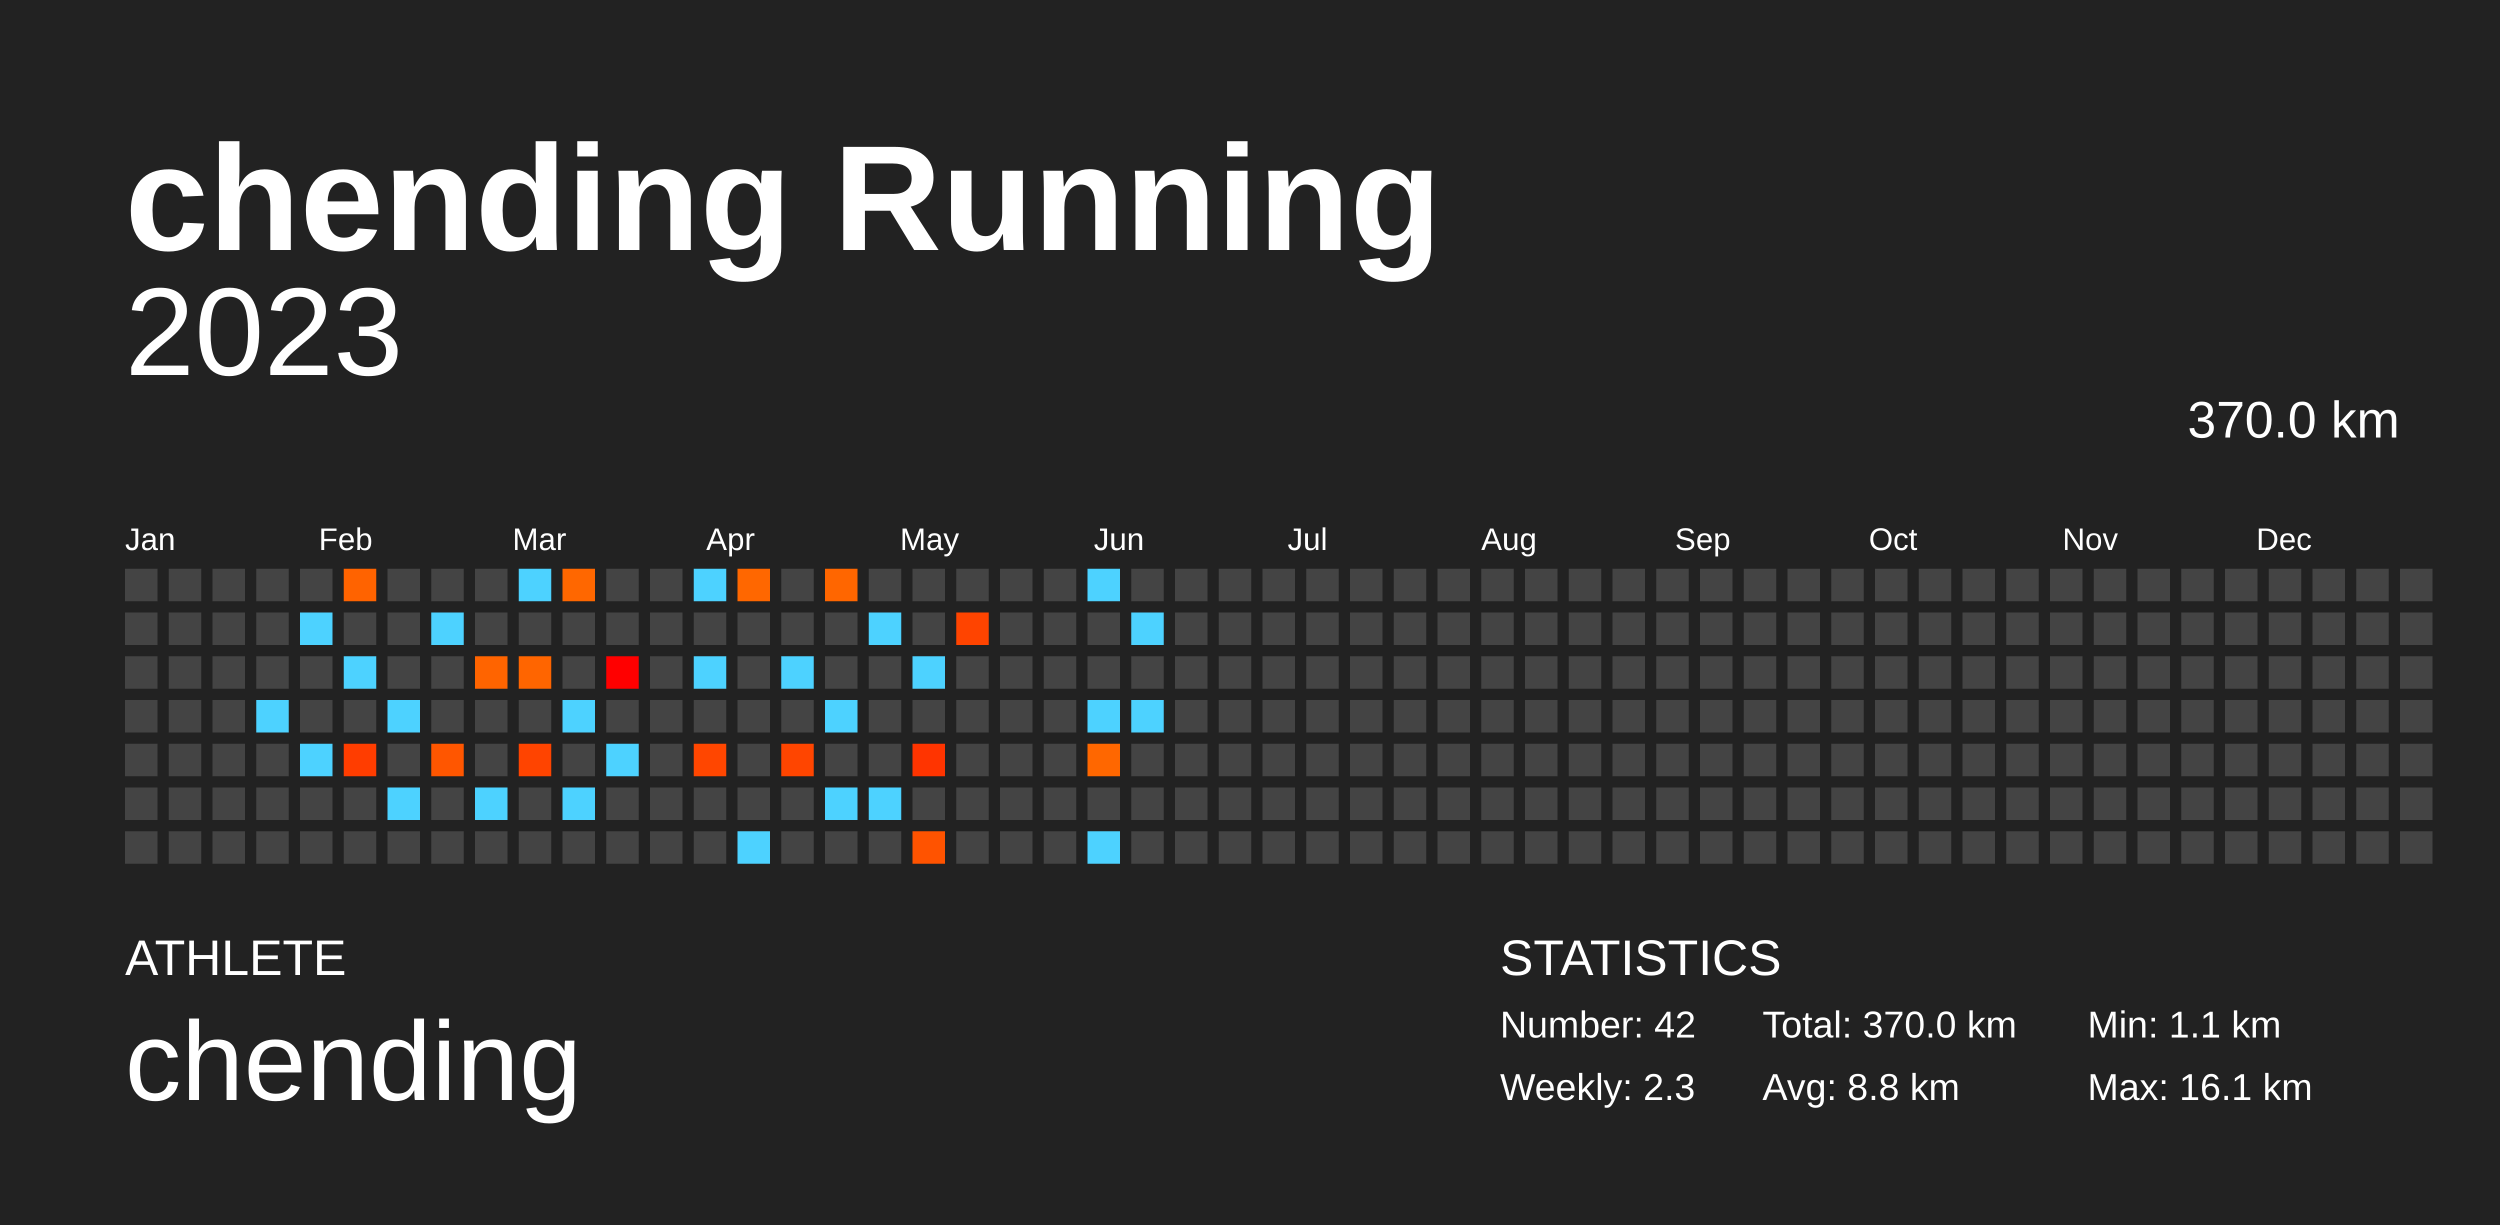
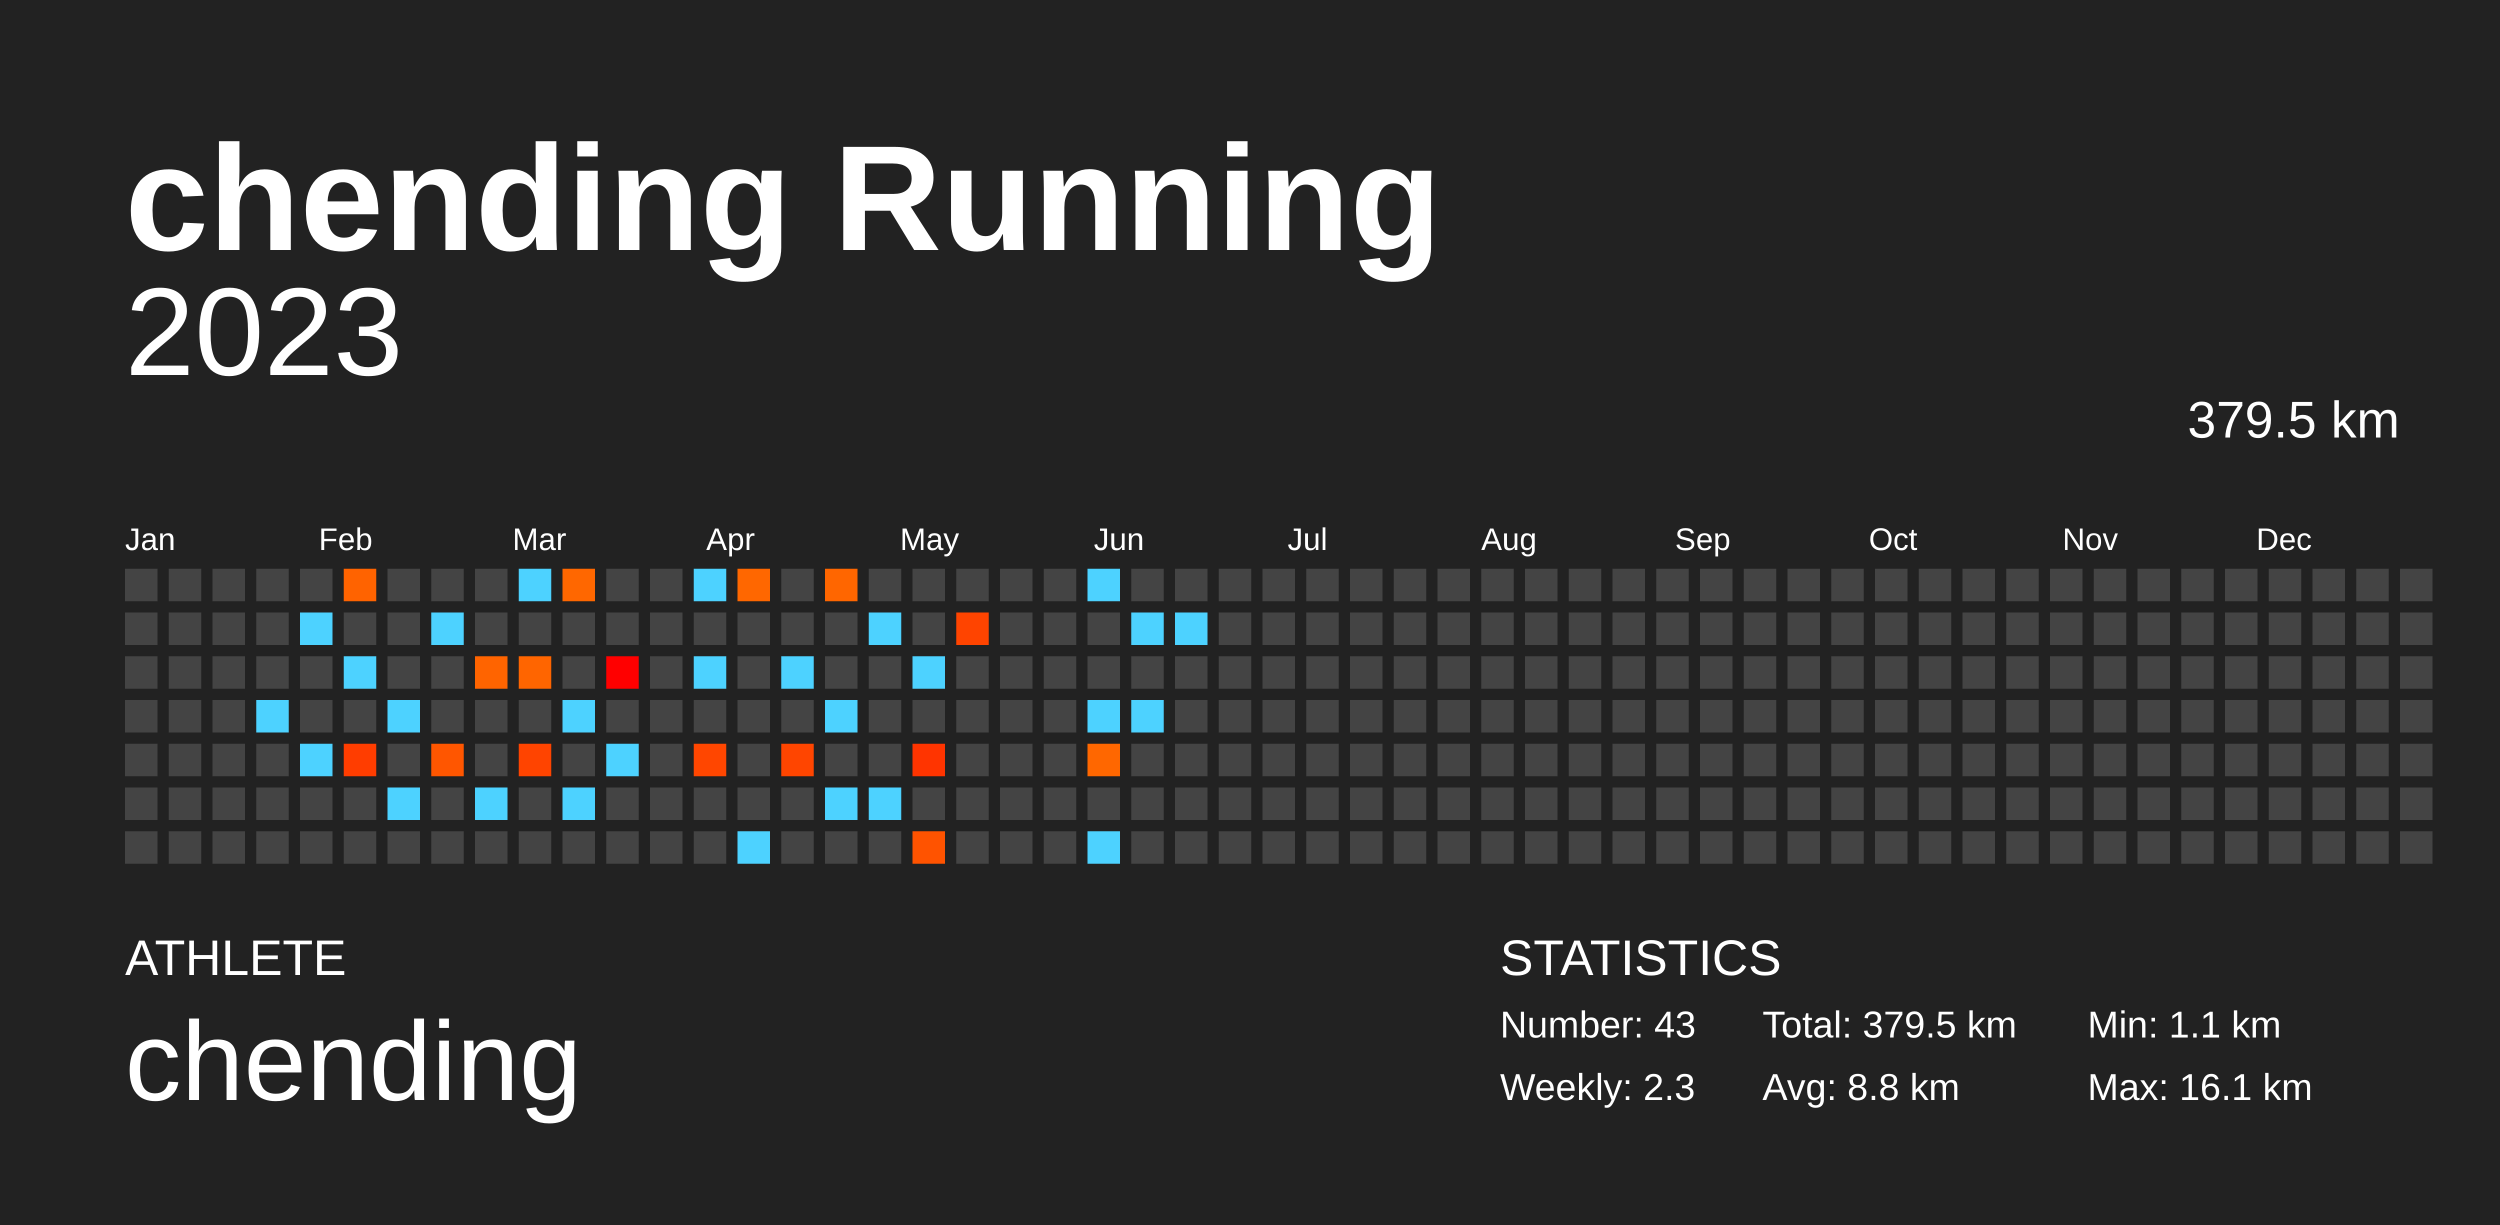
<svg xmlns="http://www.w3.org/2000/svg" baseProfile="full" height="98mm" version="1.1" viewBox="0,0,200,98" width="200mm">
  <defs />
  <rect fill="#222222" height="98" width="200" x="0" y="0" />
  <text fill="#FFFFFF" style="font-size:12px; font-family:Arial; font-weight:bold;" x="10" y="20">chending Running</text>
  <text fill="#FFFFFF" style="font-size:4px; font-family:Arial" x="10" y="78">ATHLETE</text>
  <text fill="#FFFFFF" style="font-size:9px; font-family:Arial" x="10" y="88">chending</text>
  <text fill="#FFFFFF" style="font-size:4px; font-family:Arial" x="120" y="78">STATISTICS</text>
-   <text fill="#FFFFFF" style="font-size:3px; font-family:Arial" x="120" y="83">Number: 42</text>
+   <text fill="#FFFFFF" style="font-size:3px; font-family:Arial" x="120" y="83">Number: 43</text>
  <text fill="#FFFFFF" style="font-size:3px; font-family:Arial" x="120" y="88">Weekly: 2.3</text>
-   <text fill="#FFFFFF" style="font-size:3px; font-family:Arial" x="141" y="83">Total: 370.0 km</text>
+   <text fill="#FFFFFF" style="font-size:3px; font-family:Arial" x="141" y="83">Total: 379.5 km</text>
  <text fill="#FFFFFF" style="font-size:3px; font-family:Arial" x="141" y="88">Avg: 8.8 km</text>
  <text fill="#FFFFFF" style="font-size:3px; font-family:Arial" x="167" y="83">Min: 1.1 km</text>
  <text fill="#FFFFFF" style="font-size:3px; font-family:Arial" x="167" y="88">Max: 16.1 km</text>
  <text alignment-baseline="hanging" fill="#FFFFFF" style="font-size:10.0px; font-family:Arial;" x="10" y="30">2023</text>
-   <text alignment-baseline="hanging" fill="#FFFFFF" style="font-size:4.125px; font-family:Arial;" x="175" y="35">370.0 km</text>
+   <text alignment-baseline="hanging" fill="#FFFFFF" style="font-size:4.125px; font-family:Arial;" x="175" y="35">379.5 km</text>
  <text fill="#FFFFFF" style="font-size:2.5px; font-family:Arial" x="10.0" y="44">Jan</text>
  <text fill="#FFFFFF" style="font-size:2.5px; font-family:Arial" x="25.5" y="44">Feb</text>
  <text fill="#FFFFFF" style="font-size:2.5px; font-family:Arial" x="41.0" y="44">Mar</text>
  <text fill="#FFFFFF" style="font-size:2.5px; font-family:Arial" x="56.5" y="44">Apr</text>
  <text fill="#FFFFFF" style="font-size:2.5px; font-family:Arial" x="72.0" y="44">May</text>
  <text fill="#FFFFFF" style="font-size:2.5px; font-family:Arial" x="87.5" y="44">Jun</text>
  <text fill="#FFFFFF" style="font-size:2.5px; font-family:Arial" x="103.0" y="44">Jul</text>
  <text fill="#FFFFFF" style="font-size:2.5px; font-family:Arial" x="118.5" y="44">Aug</text>
  <text fill="#FFFFFF" style="font-size:2.5px; font-family:Arial" x="134.0" y="44">Sep</text>
  <text fill="#FFFFFF" style="font-size:2.5px; font-family:Arial" x="149.5" y="44">Oct</text>
  <text fill="#FFFFFF" style="font-size:2.5px; font-family:Arial" x="165.0" y="44">Nov</text>
  <text fill="#FFFFFF" style="font-size:2.5px; font-family:Arial" x="180.5" y="44">Dec</text>
  <rect fill="#444444" height="2.6" width="2.6" x="10.0" y="45.5" />
  <rect fill="#444444" height="2.6" width="2.6" x="10.0" y="49.0" />
  <rect fill="#444444" height="2.6" width="2.6" x="10.0" y="52.5" />
  <rect fill="#444444" height="2.6" width="2.6" x="10.0" y="56.0" />
  <rect fill="#444444" height="2.6" width="2.6" x="10.0" y="59.5" />
  <rect fill="#444444" height="2.6" width="2.6" x="10.0" y="63.0" />
  <rect fill="#444444" height="2.6" width="2.6" x="10.0" y="66.5" />
  <rect fill="#444444" height="2.6" width="2.6" x="13.5" y="45.5" />
  <rect fill="#444444" height="2.6" width="2.6" x="13.5" y="49.0" />
  <rect fill="#444444" height="2.6" width="2.6" x="13.5" y="52.5" />
  <rect fill="#444444" height="2.6" width="2.6" x="13.5" y="56.0" />
  <rect fill="#444444" height="2.6" width="2.6" x="13.5" y="59.5" />
  <rect fill="#444444" height="2.6" width="2.6" x="13.5" y="63.0" />
  <rect fill="#444444" height="2.6" width="2.6" x="13.5" y="66.5" />
  <rect fill="#444444" height="2.6" width="2.6" x="17.0" y="45.5" />
  <rect fill="#444444" height="2.6" width="2.6" x="17.0" y="49.0" />
  <rect fill="#444444" height="2.6" width="2.6" x="17.0" y="52.5" />
  <rect fill="#444444" height="2.6" width="2.6" x="17.0" y="56.0" />
  <rect fill="#444444" height="2.6" width="2.6" x="17.0" y="59.5" />
  <rect fill="#444444" height="2.6" width="2.6" x="17.0" y="63.0" />
  <rect fill="#444444" height="2.6" width="2.6" x="17.0" y="66.5" />
  <rect fill="#444444" height="2.6" width="2.6" x="20.5" y="45.5" />
  <rect fill="#444444" height="2.6" width="2.6" x="20.5" y="49.0" />
  <rect fill="#444444" height="2.6" width="2.6" x="20.5" y="52.5" />
  <rect fill="#4dd2ff" height="2.6" width="2.6" x="20.5" y="56.0" />
  <rect fill="#444444" height="2.6" width="2.6" x="20.5" y="59.5" />
  <rect fill="#444444" height="2.6" width="2.6" x="20.5" y="63.0" />
  <rect fill="#444444" height="2.6" width="2.6" x="20.5" y="66.5" />
  <rect fill="#444444" height="2.6" width="2.6" x="24.0" y="45.5" />
  <rect fill="#4dd2ff" height="2.6" width="2.6" x="24.0" y="49.0" />
  <rect fill="#444444" height="2.6" width="2.6" x="24.0" y="52.5" />
  <rect fill="#444444" height="2.6" width="2.6" x="24.0" y="56.0" />
  <rect fill="#4dd2ff" height="2.6" width="2.6" x="24.0" y="59.5" />
  <rect fill="#444444" height="2.6" width="2.6" x="24.0" y="63.0" />
  <rect fill="#444444" height="2.6" width="2.6" x="24.0" y="66.5" />
  <rect fill="#ff6300" height="2.6" width="2.6" x="27.5" y="45.5" />
  <rect fill="#444444" height="2.6" width="2.6" x="27.5" y="49.0" />
  <rect fill="#4dd2ff" height="2.6" width="2.6" x="27.5" y="52.5" />
  <rect fill="#444444" height="2.6" width="2.6" x="27.5" y="56.0" />
  <rect fill="#ff3d00" height="2.6" width="2.6" x="27.5" y="59.5" />
  <rect fill="#444444" height="2.6" width="2.6" x="27.5" y="63.0" />
  <rect fill="#444444" height="2.6" width="2.6" x="27.5" y="66.5" />
  <rect fill="#444444" height="2.6" width="2.6" x="31.0" y="45.5" />
  <rect fill="#444444" height="2.6" width="2.6" x="31.0" y="49.0" />
  <rect fill="#444444" height="2.6" width="2.6" x="31.0" y="52.5" />
  <rect fill="#4dd2ff" height="2.6" width="2.6" x="31.0" y="56.0" />
  <rect fill="#444444" height="2.6" width="2.6" x="31.0" y="59.5" />
  <rect fill="#4dd2ff" height="2.6" width="2.6" x="31.0" y="63.0" />
  <rect fill="#444444" height="2.6" width="2.6" x="31.0" y="66.5" />
  <rect fill="#444444" height="2.6" width="2.6" x="34.5" y="45.5" />
  <rect fill="#4dd2ff" height="2.6" width="2.6" x="34.5" y="49.0" />
  <rect fill="#444444" height="2.6" width="2.6" x="34.5" y="52.5" />
  <rect fill="#444444" height="2.6" width="2.6" x="34.5" y="56.0" />
  <rect fill="#ff5600" height="2.6" width="2.6" x="34.5" y="59.5" />
  <rect fill="#444444" height="2.6" width="2.6" x="34.5" y="63.0" />
  <rect fill="#444444" height="2.6" width="2.6" x="34.5" y="66.5" />
  <rect fill="#444444" height="2.6" width="2.6" x="38.0" y="45.5" />
  <rect fill="#444444" height="2.6" width="2.6" x="38.0" y="49.0" />
  <rect fill="#ff6400" height="2.6" width="2.6" x="38.0" y="52.5" />
  <rect fill="#444444" height="2.6" width="2.6" x="38.0" y="56.0" />
  <rect fill="#444444" height="2.6" width="2.6" x="38.0" y="59.5" />
  <rect fill="#4dd2ff" height="2.6" width="2.6" x="38.0" y="63.0" />
  <rect fill="#444444" height="2.6" width="2.6" x="38.0" y="66.5" />
  <rect fill="#4dd2ff" height="2.6" width="2.6" x="41.5" y="45.5" />
  <rect fill="#444444" height="2.6" width="2.6" x="41.5" y="49.0" />
  <rect fill="#ff6500" height="2.6" width="2.6" x="41.5" y="52.5" />
  <rect fill="#444444" height="2.6" width="2.6" x="41.5" y="56.0" />
  <rect fill="#ff4400" height="2.6" width="2.6" x="41.5" y="59.5" />
  <rect fill="#444444" height="2.6" width="2.6" x="41.5" y="63.0" />
  <rect fill="#444444" height="2.6" width="2.6" x="41.5" y="66.5" />
  <rect fill="#ff6700" height="2.6" width="2.6" x="45.0" y="45.5" />
  <rect fill="#444444" height="2.6" width="2.6" x="45.0" y="49.0" />
  <rect fill="#444444" height="2.6" width="2.6" x="45.0" y="52.5" />
  <rect fill="#4dd2ff" height="2.6" width="2.6" x="45.0" y="56.0" />
  <rect fill="#444444" height="2.6" width="2.6" x="45.0" y="59.5" />
  <rect fill="#4dd2ff" height="2.6" width="2.6" x="45.0" y="63.0" />
  <rect fill="#444444" height="2.6" width="2.6" x="45.0" y="66.5" />
  <rect fill="#444444" height="2.6" width="2.6" x="48.5" y="45.5" />
  <rect fill="#444444" height="2.6" width="2.6" x="48.5" y="49.0" />
  <rect fill="#ff0000" height="2.6" width="2.6" x="48.5" y="52.5" />
  <rect fill="#444444" height="2.6" width="2.6" x="48.5" y="56.0" />
  <rect fill="#4dd2ff" height="2.6" width="2.6" x="48.5" y="59.5" />
  <rect fill="#444444" height="2.6" width="2.6" x="48.5" y="63.0" />
  <rect fill="#444444" height="2.6" width="2.6" x="48.5" y="66.5" />
  <rect fill="#444444" height="2.6" width="2.6" x="52.0" y="45.5" />
  <rect fill="#444444" height="2.6" width="2.6" x="52.0" y="49.0" />
  <rect fill="#444444" height="2.6" width="2.6" x="52.0" y="52.5" />
  <rect fill="#444444" height="2.6" width="2.6" x="52.0" y="56.0" />
  <rect fill="#444444" height="2.6" width="2.6" x="52.0" y="59.5" />
  <rect fill="#444444" height="2.6" width="2.6" x="52.0" y="63.0" />
  <rect fill="#444444" height="2.6" width="2.6" x="52.0" y="66.5" />
  <rect fill="#4dd2ff" height="2.6" width="2.6" x="55.5" y="45.5" />
  <rect fill="#444444" height="2.6" width="2.6" x="55.5" y="49.0" />
  <rect fill="#4dd2ff" height="2.6" width="2.6" x="55.5" y="52.5" />
  <rect fill="#444444" height="2.6" width="2.6" x="55.5" y="56.0" />
  <rect fill="#ff4600" height="2.6" width="2.6" x="55.5" y="59.5" />
  <rect fill="#444444" height="2.6" width="2.6" x="55.5" y="63.0" />
  <rect fill="#444444" height="2.6" width="2.6" x="55.5" y="66.5" />
  <rect fill="#ff6700" height="2.6" width="2.6" x="59.0" y="45.5" />
  <rect fill="#444444" height="2.6" width="2.6" x="59.0" y="49.0" />
  <rect fill="#444444" height="2.6" width="2.6" x="59.0" y="52.5" />
  <rect fill="#444444" height="2.6" width="2.6" x="59.0" y="56.0" />
  <rect fill="#444444" height="2.6" width="2.6" x="59.0" y="59.5" />
  <rect fill="#444444" height="2.6" width="2.6" x="59.0" y="63.0" />
  <rect fill="#4dd2ff" height="2.6" width="2.6" x="59.0" y="66.5" />
  <rect fill="#444444" height="2.6" width="2.6" x="62.5" y="45.5" />
  <rect fill="#444444" height="2.6" width="2.6" x="62.5" y="49.0" />
  <rect fill="#4dd2ff" height="2.6" width="2.6" x="62.5" y="52.5" />
  <rect fill="#444444" height="2.6" width="2.6" x="62.5" y="56.0" />
  <rect fill="#ff4500" height="2.6" width="2.6" x="62.5" y="59.5" />
  <rect fill="#444444" height="2.6" width="2.6" x="62.5" y="63.0" />
  <rect fill="#444444" height="2.6" width="2.6" x="62.5" y="66.5" />
  <rect fill="#ff6600" height="2.6" width="2.6" x="66.0" y="45.5" />
  <rect fill="#444444" height="2.6" width="2.6" x="66.0" y="49.0" />
  <rect fill="#444444" height="2.6" width="2.6" x="66.0" y="52.5" />
  <rect fill="#4dd2ff" height="2.6" width="2.6" x="66.0" y="56.0" />
  <rect fill="#444444" height="2.6" width="2.6" x="66.0" y="59.5" />
  <rect fill="#4dd2ff" height="2.6" width="2.6" x="66.0" y="63.0" />
  <rect fill="#444444" height="2.6" width="2.6" x="66.0" y="66.5" />
  <rect fill="#444444" height="2.6" width="2.6" x="69.5" y="45.5" />
  <rect fill="#4dd2ff" height="2.6" width="2.6" x="69.5" y="49.0" />
  <rect fill="#444444" height="2.6" width="2.6" x="69.5" y="52.5" />
  <rect fill="#444444" height="2.6" width="2.6" x="69.5" y="56.0" />
  <rect fill="#444444" height="2.6" width="2.6" x="69.5" y="59.5" />
  <rect fill="#4dd2ff" height="2.6" width="2.6" x="69.5" y="63.0" />
  <rect fill="#444444" height="2.6" width="2.6" x="69.5" y="66.5" />
  <rect fill="#444444" height="2.6" width="2.6" x="73.0" y="45.5" />
  <rect fill="#444444" height="2.6" width="2.6" x="73.0" y="49.0" />
  <rect fill="#4dd2ff" height="2.6" width="2.6" x="73.0" y="52.5" />
  <rect fill="#444444" height="2.6" width="2.6" x="73.0" y="56.0" />
  <rect fill="#ff3400" height="2.6" width="2.6" x="73.0" y="59.5" />
  <rect fill="#444444" height="2.6" width="2.6" x="73.0" y="63.0" />
  <rect fill="#ff5300" height="2.6" width="2.6" x="73.0" y="66.5" />
  <rect fill="#444444" height="2.6" width="2.6" x="76.5" y="45.5" />
  <rect fill="#ff4400" height="2.6" width="2.6" x="76.5" y="49.0" />
  <rect fill="#444444" height="2.6" width="2.6" x="76.5" y="52.5" />
  <rect fill="#444444" height="2.6" width="2.6" x="76.5" y="56.0" />
  <rect fill="#444444" height="2.6" width="2.6" x="76.5" y="59.5" />
  <rect fill="#444444" height="2.6" width="2.6" x="76.5" y="63.0" />
  <rect fill="#444444" height="2.6" width="2.6" x="76.5" y="66.5" />
  <rect fill="#444444" height="2.6" width="2.6" x="80.0" y="45.5" />
  <rect fill="#444444" height="2.6" width="2.6" x="80.0" y="49.0" />
  <rect fill="#444444" height="2.6" width="2.6" x="80.0" y="52.5" />
  <rect fill="#444444" height="2.6" width="2.6" x="80.0" y="56.0" />
  <rect fill="#444444" height="2.6" width="2.6" x="80.0" y="59.5" />
  <rect fill="#444444" height="2.6" width="2.6" x="80.0" y="63.0" />
  <rect fill="#444444" height="2.6" width="2.6" x="80.0" y="66.5" />
  <rect fill="#444444" height="2.6" width="2.6" x="83.5" y="45.5" />
  <rect fill="#444444" height="2.6" width="2.6" x="83.5" y="49.0" />
  <rect fill="#444444" height="2.6" width="2.6" x="83.5" y="52.5" />
  <rect fill="#444444" height="2.6" width="2.6" x="83.5" y="56.0" />
  <rect fill="#444444" height="2.6" width="2.6" x="83.5" y="59.5" />
  <rect fill="#444444" height="2.6" width="2.6" x="83.5" y="63.0" />
  <rect fill="#444444" height="2.6" width="2.6" x="83.5" y="66.5" />
  <rect fill="#4dd2ff" height="2.6" width="2.6" x="87.0" y="45.5" />
  <rect fill="#444444" height="2.6" width="2.6" x="87.0" y="49.0" />
  <rect fill="#444444" height="2.6" width="2.6" x="87.0" y="52.5" />
  <rect fill="#4dd2ff" height="2.6" width="2.6" x="87.0" y="56.0" />
  <rect fill="#ff6700" height="2.6" width="2.6" x="87.0" y="59.5" />
  <rect fill="#444444" height="2.6" width="2.6" x="87.0" y="63.0" />
  <rect fill="#4dd2ff" height="2.6" width="2.6" x="87.0" y="66.5" />
  <rect fill="#444444" height="2.6" width="2.6" x="90.5" y="45.5" />
  <rect fill="#4dd2ff" height="2.6" width="2.6" x="90.5" y="49.0" />
  <rect fill="#444444" height="2.6" width="2.6" x="90.5" y="52.5" />
  <rect fill="#4dd2ff" height="2.6" width="2.6" x="90.5" y="56.0" />
  <rect fill="#444444" height="2.6" width="2.6" x="90.5" y="59.5" />
  <rect fill="#444444" height="2.6" width="2.6" x="90.5" y="63.0" />
  <rect fill="#444444" height="2.6" width="2.6" x="90.5" y="66.5" />
  <rect fill="#444444" height="2.6" width="2.6" x="94.0" y="45.5" />
-   <rect fill="#444444" height="2.6" width="2.6" x="94.0" y="49.0" />
+   <rect fill="#4dd2ff" height="2.6" width="2.6" x="94.0" y="49.0" />
  <rect fill="#444444" height="2.6" width="2.6" x="94.0" y="52.5" />
  <rect fill="#444444" height="2.6" width="2.6" x="94.0" y="56.0" />
  <rect fill="#444444" height="2.6" width="2.6" x="94.0" y="59.5" />
  <rect fill="#444444" height="2.6" width="2.6" x="94.0" y="63.0" />
  <rect fill="#444444" height="2.6" width="2.6" x="94.0" y="66.5" />
  <rect fill="#444444" height="2.6" width="2.6" x="97.5" y="45.5" />
  <rect fill="#444444" height="2.6" width="2.6" x="97.5" y="49.0" />
  <rect fill="#444444" height="2.6" width="2.6" x="97.5" y="52.5" />
  <rect fill="#444444" height="2.6" width="2.6" x="97.5" y="56.0" />
  <rect fill="#444444" height="2.6" width="2.6" x="97.5" y="59.5" />
  <rect fill="#444444" height="2.6" width="2.6" x="97.5" y="63.0" />
  <rect fill="#444444" height="2.6" width="2.6" x="97.5" y="66.5" />
  <rect fill="#444444" height="2.6" width="2.6" x="101.0" y="45.5" />
  <rect fill="#444444" height="2.6" width="2.6" x="101.0" y="49.0" />
  <rect fill="#444444" height="2.6" width="2.6" x="101.0" y="52.5" />
  <rect fill="#444444" height="2.6" width="2.6" x="101.0" y="56.0" />
  <rect fill="#444444" height="2.6" width="2.6" x="101.0" y="59.5" />
  <rect fill="#444444" height="2.6" width="2.6" x="101.0" y="63.0" />
  <rect fill="#444444" height="2.6" width="2.6" x="101.0" y="66.5" />
  <rect fill="#444444" height="2.6" width="2.6" x="104.5" y="45.5" />
  <rect fill="#444444" height="2.6" width="2.6" x="104.5" y="49.0" />
  <rect fill="#444444" height="2.6" width="2.6" x="104.5" y="52.5" />
  <rect fill="#444444" height="2.6" width="2.6" x="104.5" y="56.0" />
  <rect fill="#444444" height="2.6" width="2.6" x="104.5" y="59.5" />
  <rect fill="#444444" height="2.6" width="2.6" x="104.5" y="63.0" />
  <rect fill="#444444" height="2.6" width="2.6" x="104.5" y="66.5" />
  <rect fill="#444444" height="2.6" width="2.6" x="108.0" y="45.5" />
  <rect fill="#444444" height="2.6" width="2.6" x="108.0" y="49.0" />
  <rect fill="#444444" height="2.6" width="2.6" x="108.0" y="52.5" />
  <rect fill="#444444" height="2.6" width="2.6" x="108.0" y="56.0" />
  <rect fill="#444444" height="2.6" width="2.6" x="108.0" y="59.5" />
  <rect fill="#444444" height="2.6" width="2.6" x="108.0" y="63.0" />
  <rect fill="#444444" height="2.6" width="2.6" x="108.0" y="66.5" />
  <rect fill="#444444" height="2.6" width="2.6" x="111.5" y="45.5" />
  <rect fill="#444444" height="2.6" width="2.6" x="111.5" y="49.0" />
  <rect fill="#444444" height="2.6" width="2.6" x="111.5" y="52.5" />
  <rect fill="#444444" height="2.6" width="2.6" x="111.5" y="56.0" />
  <rect fill="#444444" height="2.6" width="2.6" x="111.5" y="59.5" />
  <rect fill="#444444" height="2.6" width="2.6" x="111.5" y="63.0" />
  <rect fill="#444444" height="2.6" width="2.6" x="111.5" y="66.5" />
  <rect fill="#444444" height="2.6" width="2.6" x="115.0" y="45.5" />
  <rect fill="#444444" height="2.6" width="2.6" x="115.0" y="49.0" />
  <rect fill="#444444" height="2.6" width="2.6" x="115.0" y="52.5" />
  <rect fill="#444444" height="2.6" width="2.6" x="115.0" y="56.0" />
  <rect fill="#444444" height="2.6" width="2.6" x="115.0" y="59.5" />
  <rect fill="#444444" height="2.6" width="2.6" x="115.0" y="63.0" />
  <rect fill="#444444" height="2.6" width="2.6" x="115.0" y="66.5" />
  <rect fill="#444444" height="2.6" width="2.6" x="118.5" y="45.5" />
  <rect fill="#444444" height="2.6" width="2.6" x="118.5" y="49.0" />
  <rect fill="#444444" height="2.6" width="2.6" x="118.5" y="52.5" />
  <rect fill="#444444" height="2.6" width="2.6" x="118.5" y="56.0" />
  <rect fill="#444444" height="2.6" width="2.6" x="118.5" y="59.5" />
  <rect fill="#444444" height="2.6" width="2.6" x="118.5" y="63.0" />
  <rect fill="#444444" height="2.6" width="2.6" x="118.5" y="66.5" />
  <rect fill="#444444" height="2.6" width="2.6" x="122.0" y="45.5" />
  <rect fill="#444444" height="2.6" width="2.6" x="122.0" y="49.0" />
  <rect fill="#444444" height="2.6" width="2.6" x="122.0" y="52.5" />
  <rect fill="#444444" height="2.6" width="2.6" x="122.0" y="56.0" />
  <rect fill="#444444" height="2.6" width="2.6" x="122.0" y="59.5" />
  <rect fill="#444444" height="2.6" width="2.6" x="122.0" y="63.0" />
  <rect fill="#444444" height="2.6" width="2.6" x="122.0" y="66.5" />
  <rect fill="#444444" height="2.6" width="2.6" x="125.5" y="45.5" />
  <rect fill="#444444" height="2.6" width="2.6" x="125.5" y="49.0" />
  <rect fill="#444444" height="2.6" width="2.6" x="125.5" y="52.5" />
  <rect fill="#444444" height="2.6" width="2.6" x="125.5" y="56.0" />
  <rect fill="#444444" height="2.6" width="2.6" x="125.5" y="59.5" />
  <rect fill="#444444" height="2.6" width="2.6" x="125.5" y="63.0" />
  <rect fill="#444444" height="2.6" width="2.6" x="125.5" y="66.5" />
  <rect fill="#444444" height="2.6" width="2.6" x="129.0" y="45.5" />
  <rect fill="#444444" height="2.6" width="2.6" x="129.0" y="49.0" />
  <rect fill="#444444" height="2.6" width="2.6" x="129.0" y="52.5" />
  <rect fill="#444444" height="2.6" width="2.6" x="129.0" y="56.0" />
  <rect fill="#444444" height="2.6" width="2.6" x="129.0" y="59.5" />
  <rect fill="#444444" height="2.6" width="2.6" x="129.0" y="63.0" />
  <rect fill="#444444" height="2.6" width="2.6" x="129.0" y="66.5" />
  <rect fill="#444444" height="2.6" width="2.6" x="132.5" y="45.5" />
  <rect fill="#444444" height="2.6" width="2.6" x="132.5" y="49.0" />
  <rect fill="#444444" height="2.6" width="2.6" x="132.5" y="52.5" />
  <rect fill="#444444" height="2.6" width="2.6" x="132.5" y="56.0" />
  <rect fill="#444444" height="2.6" width="2.6" x="132.5" y="59.5" />
  <rect fill="#444444" height="2.6" width="2.6" x="132.5" y="63.0" />
  <rect fill="#444444" height="2.6" width="2.6" x="132.5" y="66.5" />
  <rect fill="#444444" height="2.6" width="2.6" x="136.0" y="45.5" />
  <rect fill="#444444" height="2.6" width="2.6" x="136.0" y="49.0" />
  <rect fill="#444444" height="2.6" width="2.6" x="136.0" y="52.5" />
  <rect fill="#444444" height="2.6" width="2.6" x="136.0" y="56.0" />
  <rect fill="#444444" height="2.6" width="2.6" x="136.0" y="59.5" />
  <rect fill="#444444" height="2.6" width="2.6" x="136.0" y="63.0" />
  <rect fill="#444444" height="2.6" width="2.6" x="136.0" y="66.5" />
  <rect fill="#444444" height="2.6" width="2.6" x="139.5" y="45.5" />
  <rect fill="#444444" height="2.6" width="2.6" x="139.5" y="49.0" />
  <rect fill="#444444" height="2.6" width="2.6" x="139.5" y="52.5" />
  <rect fill="#444444" height="2.6" width="2.6" x="139.5" y="56.0" />
  <rect fill="#444444" height="2.6" width="2.6" x="139.5" y="59.5" />
  <rect fill="#444444" height="2.6" width="2.6" x="139.5" y="63.0" />
  <rect fill="#444444" height="2.6" width="2.6" x="139.5" y="66.5" />
  <rect fill="#444444" height="2.6" width="2.6" x="143.0" y="45.5" />
  <rect fill="#444444" height="2.6" width="2.6" x="143.0" y="49.0" />
  <rect fill="#444444" height="2.6" width="2.6" x="143.0" y="52.5" />
  <rect fill="#444444" height="2.6" width="2.6" x="143.0" y="56.0" />
  <rect fill="#444444" height="2.6" width="2.6" x="143.0" y="59.5" />
  <rect fill="#444444" height="2.6" width="2.6" x="143.0" y="63.0" />
  <rect fill="#444444" height="2.6" width="2.6" x="143.0" y="66.5" />
  <rect fill="#444444" height="2.6" width="2.6" x="146.5" y="45.5" />
  <rect fill="#444444" height="2.6" width="2.6" x="146.5" y="49.0" />
  <rect fill="#444444" height="2.6" width="2.6" x="146.5" y="52.5" />
  <rect fill="#444444" height="2.6" width="2.6" x="146.5" y="56.0" />
  <rect fill="#444444" height="2.6" width="2.6" x="146.5" y="59.5" />
  <rect fill="#444444" height="2.6" width="2.6" x="146.5" y="63.0" />
  <rect fill="#444444" height="2.6" width="2.6" x="146.5" y="66.5" />
  <rect fill="#444444" height="2.6" width="2.6" x="150.0" y="45.5" />
  <rect fill="#444444" height="2.6" width="2.6" x="150.0" y="49.0" />
  <rect fill="#444444" height="2.6" width="2.6" x="150.0" y="52.5" />
  <rect fill="#444444" height="2.6" width="2.6" x="150.0" y="56.0" />
  <rect fill="#444444" height="2.6" width="2.6" x="150.0" y="59.5" />
  <rect fill="#444444" height="2.6" width="2.6" x="150.0" y="63.0" />
  <rect fill="#444444" height="2.6" width="2.6" x="150.0" y="66.5" />
  <rect fill="#444444" height="2.6" width="2.6" x="153.5" y="45.5" />
  <rect fill="#444444" height="2.6" width="2.6" x="153.5" y="49.0" />
  <rect fill="#444444" height="2.6" width="2.6" x="153.5" y="52.5" />
  <rect fill="#444444" height="2.6" width="2.6" x="153.5" y="56.0" />
  <rect fill="#444444" height="2.6" width="2.6" x="153.5" y="59.5" />
  <rect fill="#444444" height="2.6" width="2.6" x="153.5" y="63.0" />
  <rect fill="#444444" height="2.6" width="2.6" x="153.5" y="66.5" />
  <rect fill="#444444" height="2.6" width="2.6" x="157.0" y="45.5" />
  <rect fill="#444444" height="2.6" width="2.6" x="157.0" y="49.0" />
  <rect fill="#444444" height="2.6" width="2.6" x="157.0" y="52.5" />
  <rect fill="#444444" height="2.6" width="2.6" x="157.0" y="56.0" />
  <rect fill="#444444" height="2.6" width="2.6" x="157.0" y="59.5" />
  <rect fill="#444444" height="2.6" width="2.6" x="157.0" y="63.0" />
  <rect fill="#444444" height="2.6" width="2.6" x="157.0" y="66.5" />
  <rect fill="#444444" height="2.6" width="2.6" x="160.5" y="45.5" />
  <rect fill="#444444" height="2.6" width="2.6" x="160.5" y="49.0" />
  <rect fill="#444444" height="2.6" width="2.6" x="160.5" y="52.5" />
  <rect fill="#444444" height="2.6" width="2.6" x="160.5" y="56.0" />
  <rect fill="#444444" height="2.6" width="2.6" x="160.5" y="59.5" />
  <rect fill="#444444" height="2.6" width="2.6" x="160.5" y="63.0" />
  <rect fill="#444444" height="2.6" width="2.6" x="160.5" y="66.5" />
  <rect fill="#444444" height="2.6" width="2.6" x="164.0" y="45.5" />
  <rect fill="#444444" height="2.6" width="2.6" x="164.0" y="49.0" />
  <rect fill="#444444" height="2.6" width="2.6" x="164.0" y="52.5" />
  <rect fill="#444444" height="2.6" width="2.6" x="164.0" y="56.0" />
  <rect fill="#444444" height="2.6" width="2.6" x="164.0" y="59.5" />
  <rect fill="#444444" height="2.6" width="2.6" x="164.0" y="63.0" />
  <rect fill="#444444" height="2.6" width="2.6" x="164.0" y="66.5" />
  <rect fill="#444444" height="2.6" width="2.6" x="167.5" y="45.5" />
  <rect fill="#444444" height="2.6" width="2.6" x="167.5" y="49.0" />
  <rect fill="#444444" height="2.6" width="2.6" x="167.5" y="52.5" />
  <rect fill="#444444" height="2.6" width="2.6" x="167.5" y="56.0" />
  <rect fill="#444444" height="2.6" width="2.6" x="167.5" y="59.5" />
  <rect fill="#444444" height="2.6" width="2.6" x="167.5" y="63.0" />
  <rect fill="#444444" height="2.6" width="2.6" x="167.5" y="66.5" />
  <rect fill="#444444" height="2.6" width="2.6" x="171.0" y="45.5" />
  <rect fill="#444444" height="2.6" width="2.6" x="171.0" y="49.0" />
  <rect fill="#444444" height="2.6" width="2.6" x="171.0" y="52.5" />
  <rect fill="#444444" height="2.6" width="2.6" x="171.0" y="56.0" />
  <rect fill="#444444" height="2.6" width="2.6" x="171.0" y="59.5" />
  <rect fill="#444444" height="2.6" width="2.6" x="171.0" y="63.0" />
  <rect fill="#444444" height="2.6" width="2.6" x="171.0" y="66.5" />
  <rect fill="#444444" height="2.6" width="2.6" x="174.5" y="45.5" />
  <rect fill="#444444" height="2.6" width="2.6" x="174.5" y="49.0" />
  <rect fill="#444444" height="2.6" width="2.6" x="174.5" y="52.5" />
  <rect fill="#444444" height="2.6" width="2.6" x="174.5" y="56.0" />
  <rect fill="#444444" height="2.6" width="2.6" x="174.5" y="59.5" />
  <rect fill="#444444" height="2.6" width="2.6" x="174.5" y="63.0" />
  <rect fill="#444444" height="2.6" width="2.6" x="174.5" y="66.5" />
  <rect fill="#444444" height="2.6" width="2.6" x="178.0" y="45.5" />
  <rect fill="#444444" height="2.6" width="2.6" x="178.0" y="49.0" />
  <rect fill="#444444" height="2.6" width="2.6" x="178.0" y="52.5" />
  <rect fill="#444444" height="2.6" width="2.6" x="178.0" y="56.0" />
  <rect fill="#444444" height="2.6" width="2.6" x="178.0" y="59.5" />
  <rect fill="#444444" height="2.6" width="2.6" x="178.0" y="63.0" />
  <rect fill="#444444" height="2.6" width="2.6" x="178.0" y="66.5" />
  <rect fill="#444444" height="2.6" width="2.6" x="181.5" y="45.5" />
  <rect fill="#444444" height="2.6" width="2.6" x="181.5" y="49.0" />
  <rect fill="#444444" height="2.6" width="2.6" x="181.5" y="52.5" />
  <rect fill="#444444" height="2.6" width="2.6" x="181.5" y="56.0" />
  <rect fill="#444444" height="2.6" width="2.6" x="181.5" y="59.5" />
  <rect fill="#444444" height="2.6" width="2.6" x="181.5" y="63.0" />
  <rect fill="#444444" height="2.6" width="2.6" x="181.5" y="66.5" />
  <rect fill="#444444" height="2.6" width="2.6" x="185.0" y="45.5" />
  <rect fill="#444444" height="2.6" width="2.6" x="185.0" y="49.0" />
  <rect fill="#444444" height="2.6" width="2.6" x="185.0" y="52.5" />
  <rect fill="#444444" height="2.6" width="2.6" x="185.0" y="56.0" />
  <rect fill="#444444" height="2.6" width="2.6" x="185.0" y="59.5" />
  <rect fill="#444444" height="2.6" width="2.6" x="185.0" y="63.0" />
  <rect fill="#444444" height="2.6" width="2.6" x="185.0" y="66.5" />
  <rect fill="#444444" height="2.6" width="2.6" x="188.5" y="45.5" />
  <rect fill="#444444" height="2.6" width="2.6" x="188.5" y="49.0" />
  <rect fill="#444444" height="2.6" width="2.6" x="188.5" y="52.5" />
  <rect fill="#444444" height="2.6" width="2.6" x="188.5" y="56.0" />
  <rect fill="#444444" height="2.6" width="2.6" x="188.5" y="59.5" />
  <rect fill="#444444" height="2.6" width="2.6" x="188.5" y="63.0" />
  <rect fill="#444444" height="2.6" width="2.6" x="188.5" y="66.5" />
  <rect fill="#444444" height="2.6" width="2.6" x="192.0" y="45.5" />
  <rect fill="#444444" height="2.6" width="2.6" x="192.0" y="49.0" />
  <rect fill="#444444" height="2.6" width="2.6" x="192.0" y="52.5" />
  <rect fill="#444444" height="2.6" width="2.6" x="192.0" y="56.0" />
  <rect fill="#444444" height="2.6" width="2.6" x="192.0" y="59.5" />
  <rect fill="#444444" height="2.6" width="2.6" x="192.0" y="63.0" />
  <rect fill="#444444" height="2.6" width="2.6" x="192.0" y="66.5" />
</svg>
